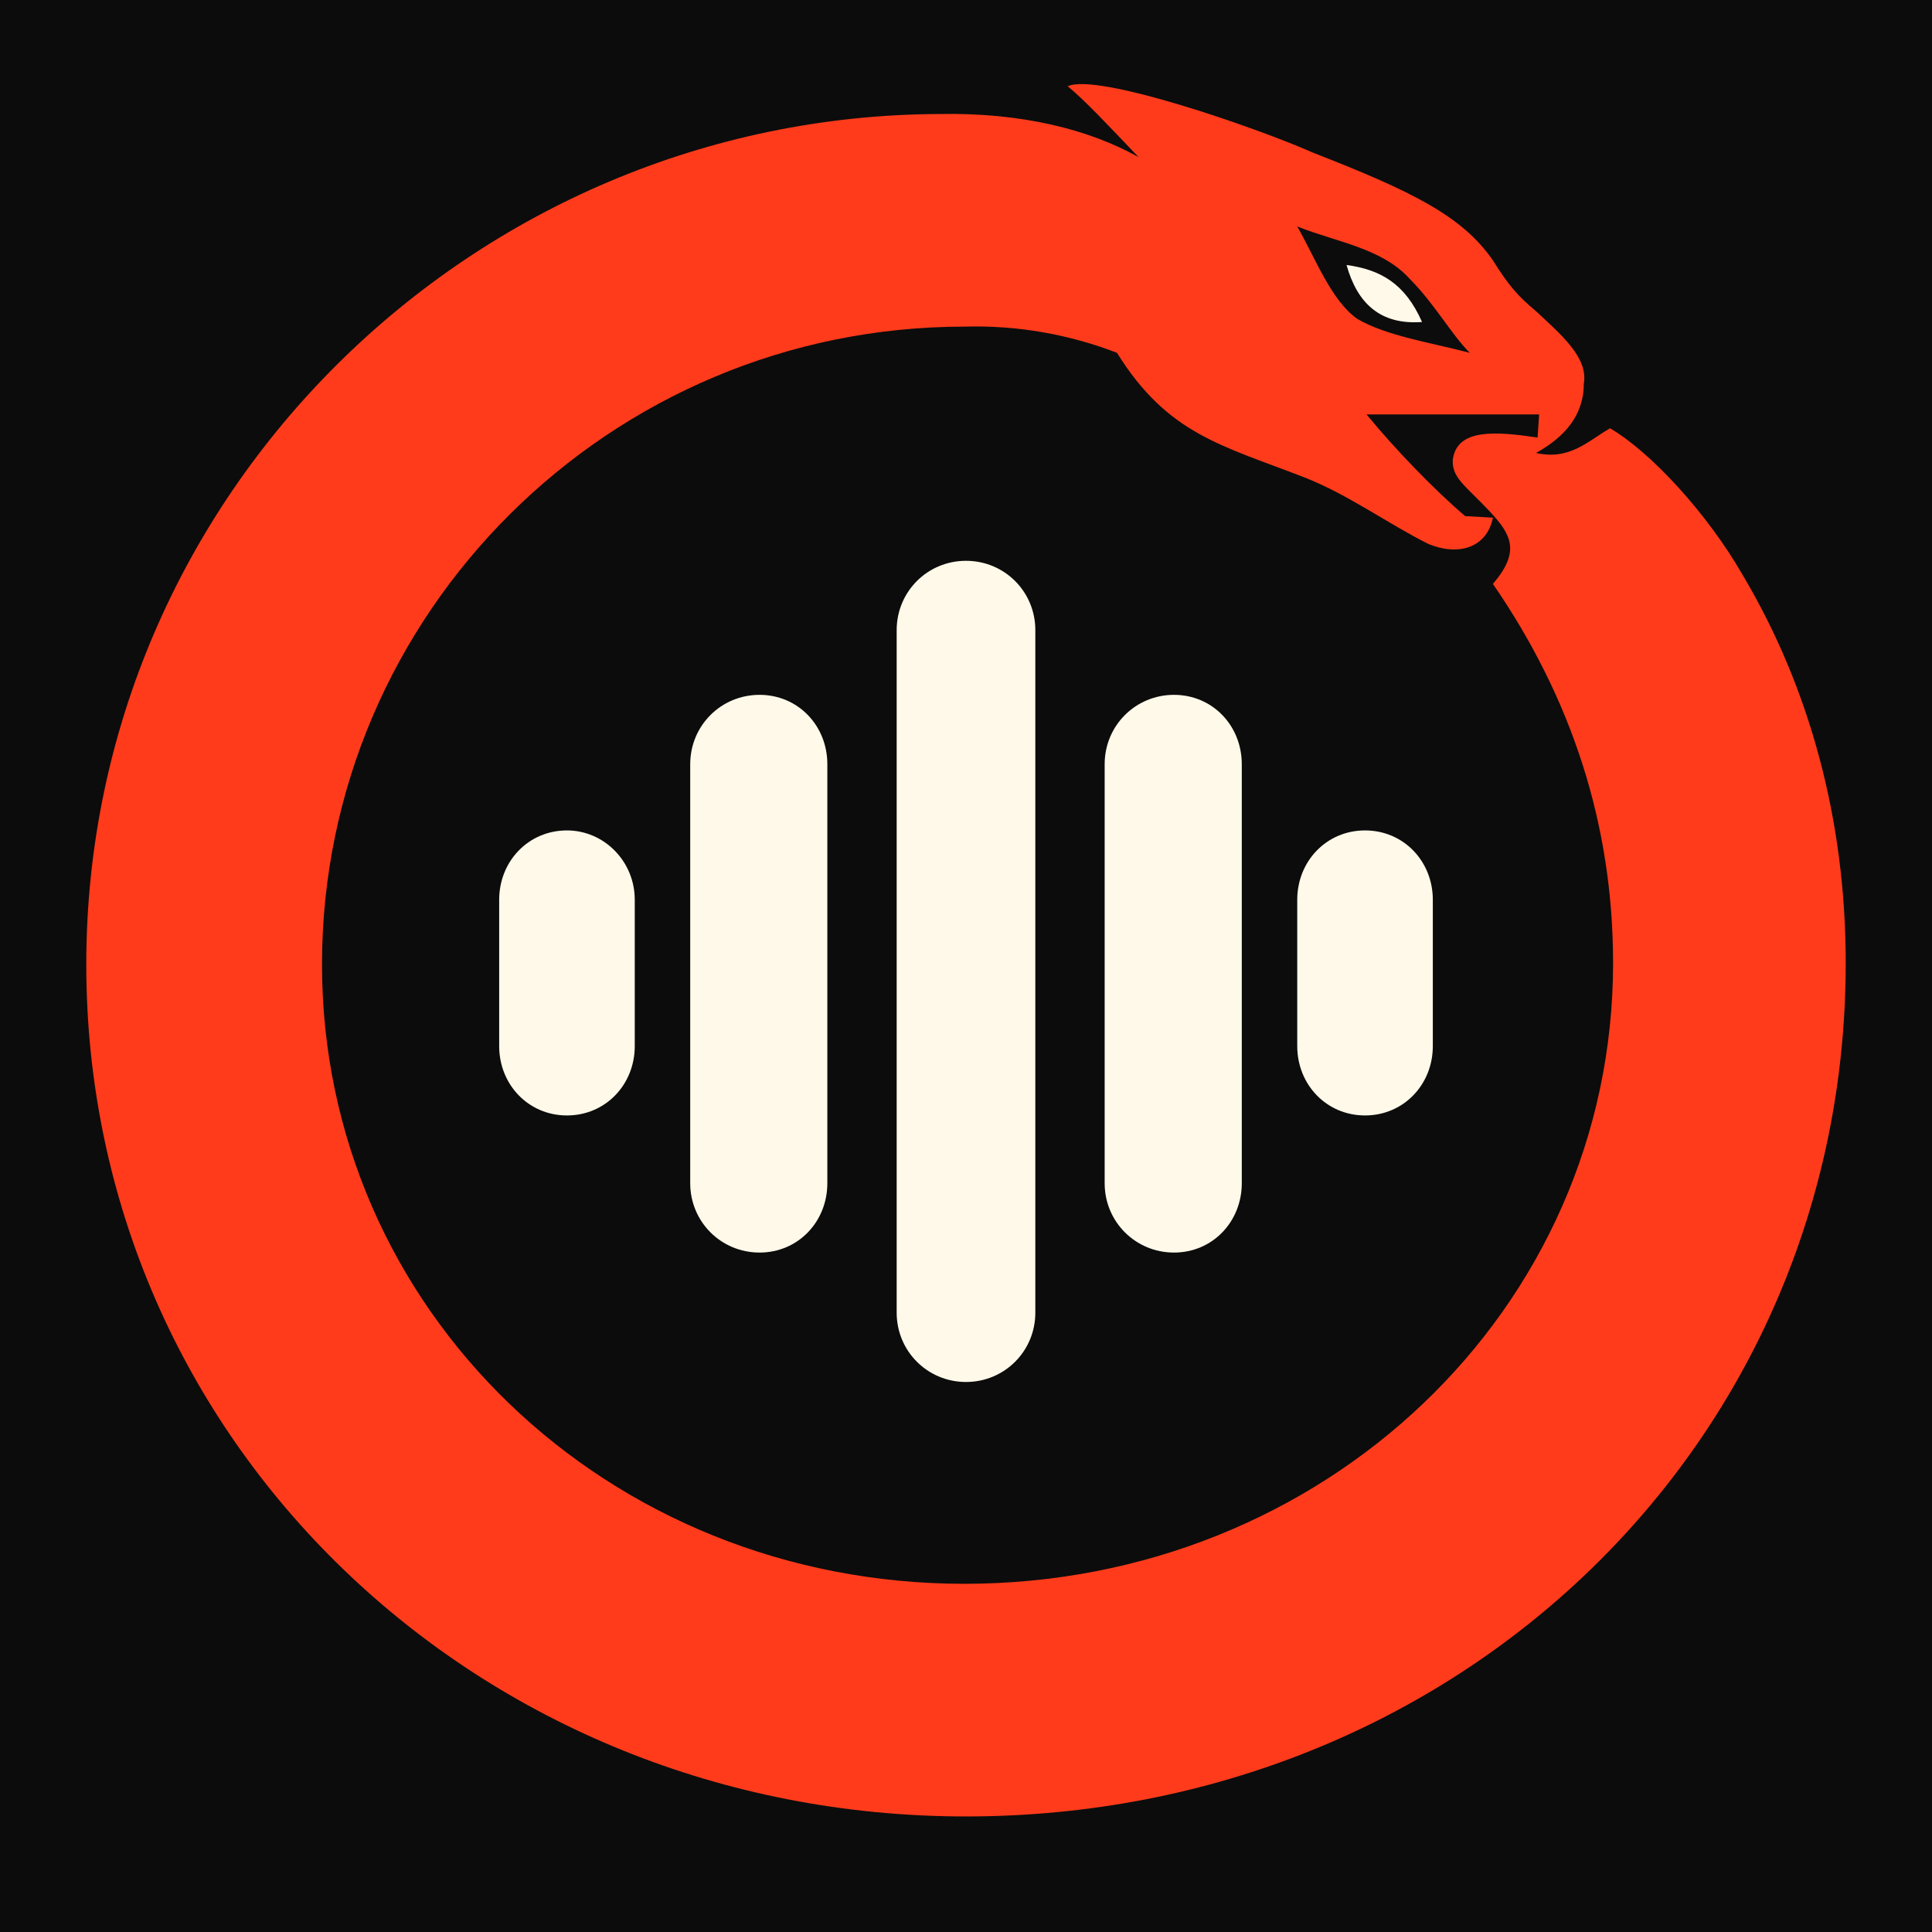
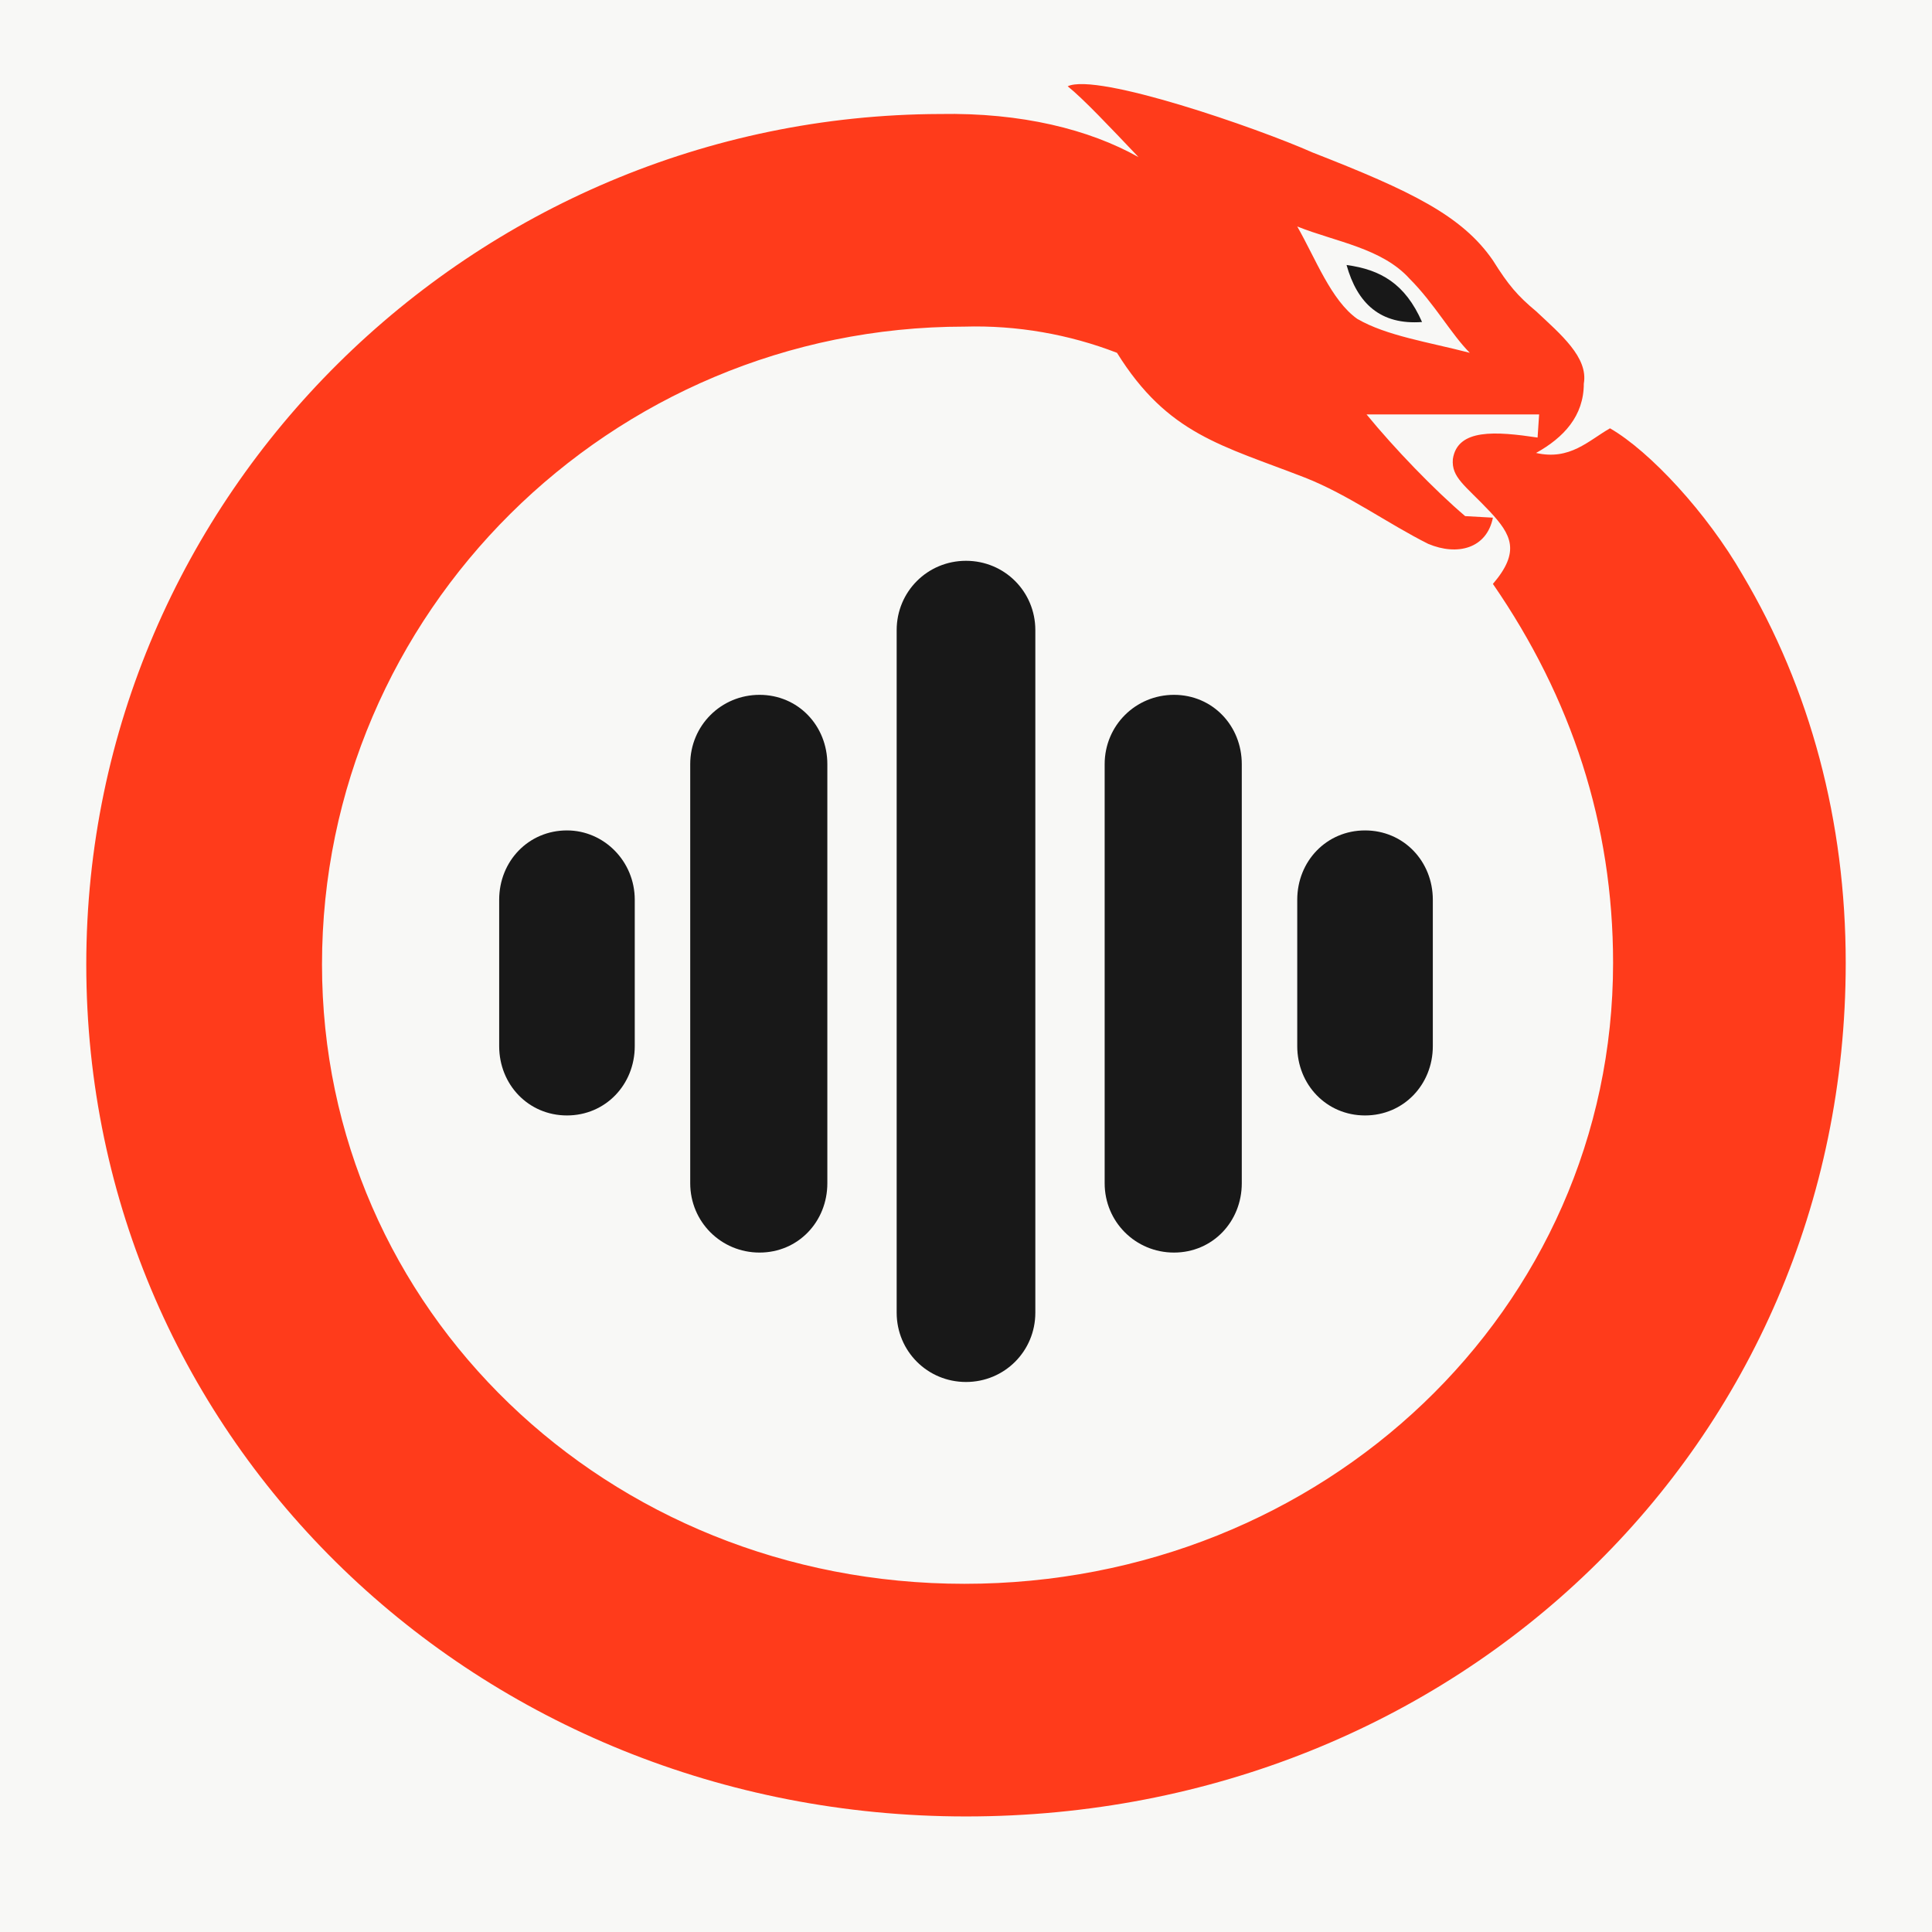
<svg xmlns="http://www.w3.org/2000/svg" width="1254" height="1254" viewBox="0 0 1254 1254">
-   <path fill="#0c0c0c" d="M0 0H1254V1254H0Z" />
+   <path fill="#f8f8f6" d="M0 0H1254V1254H0Z" />
  <path fill="#ff3b1b" d="M739 102C720 82 703 64 693 56C712 47 816 83 852 99C916 124 949 140 969 169C979 185 985 192 997 202C1013 217 1031 232 1028 249C1028 270 1015 284 997 294C1019 299 1031 286 1045 278C1071 293 1108 333 1131 373C1175 447 1198 533 1198 625C1198 937 946 1179 627 1179C310 1179 56 935 56 626C56 321 307 75 610 74C663 73 707 84 739 102ZM725 229C694 217 660 211 626 212C396 212 209 398 209 626C209 850 394 1028 626 1028C859 1028 1047 850 1047 625C1047 535 1020 453 969 379C987 358 981 347 967 332C951 315 942 310 943 298C946 278 971 280 998 284L999 269L887 269C905 291 931 318 951 335L969 336C965 356 946 361 927 353C901 340 875 321 847 310C793 289 758 282 725 229ZM842 147C867 157 897 161 915 181C931 197 942 217 954 229C927 222 900 218 881 207C864 195 854 168 842 147Z" fill-rule="evenodd" />
-   <path fill="#fff9e9" d="M874 172C896 175 912 184 923 209C896 211 881 197 874 172Z" />
-   <g fill="#fff9e9">
+   <path fill="#181818" d="M874 172C896 175 912 184 923 209C896 211 881 197 874 172Z" />
+   <g fill="#181818">
    <path d="M368 539C392 539 412 559 412 584V679C412 704 393 724 368 724C343 724 324 704 324 679V584C324 559 343 539 368 539Z" />
    <path d="M493 451C518 451 537 471 537 496V768C537 793 518 813 493 813C468 813 448 793 448 768V496C448 471 468 451 493 451Z" />
    <path d="M627 364C652 364 672 384 672 409V852C672 877 652 897 627 897C602 897 582 877 582 852V409C582 384 602 364 627 364Z" />
    <path d="M762 451C787 451 806 471 806 496V768C806 793 787 813 762 813C737 813 717 793 717 768V496C717 471 737 451 762 451Z" />
    <path d="M886 539C911 539 930 559 930 584V679C930 704 911 724 886 724C861 724 842 704 842 679V584C842 559 861 539 886 539Z" />
  </g>
</svg>
